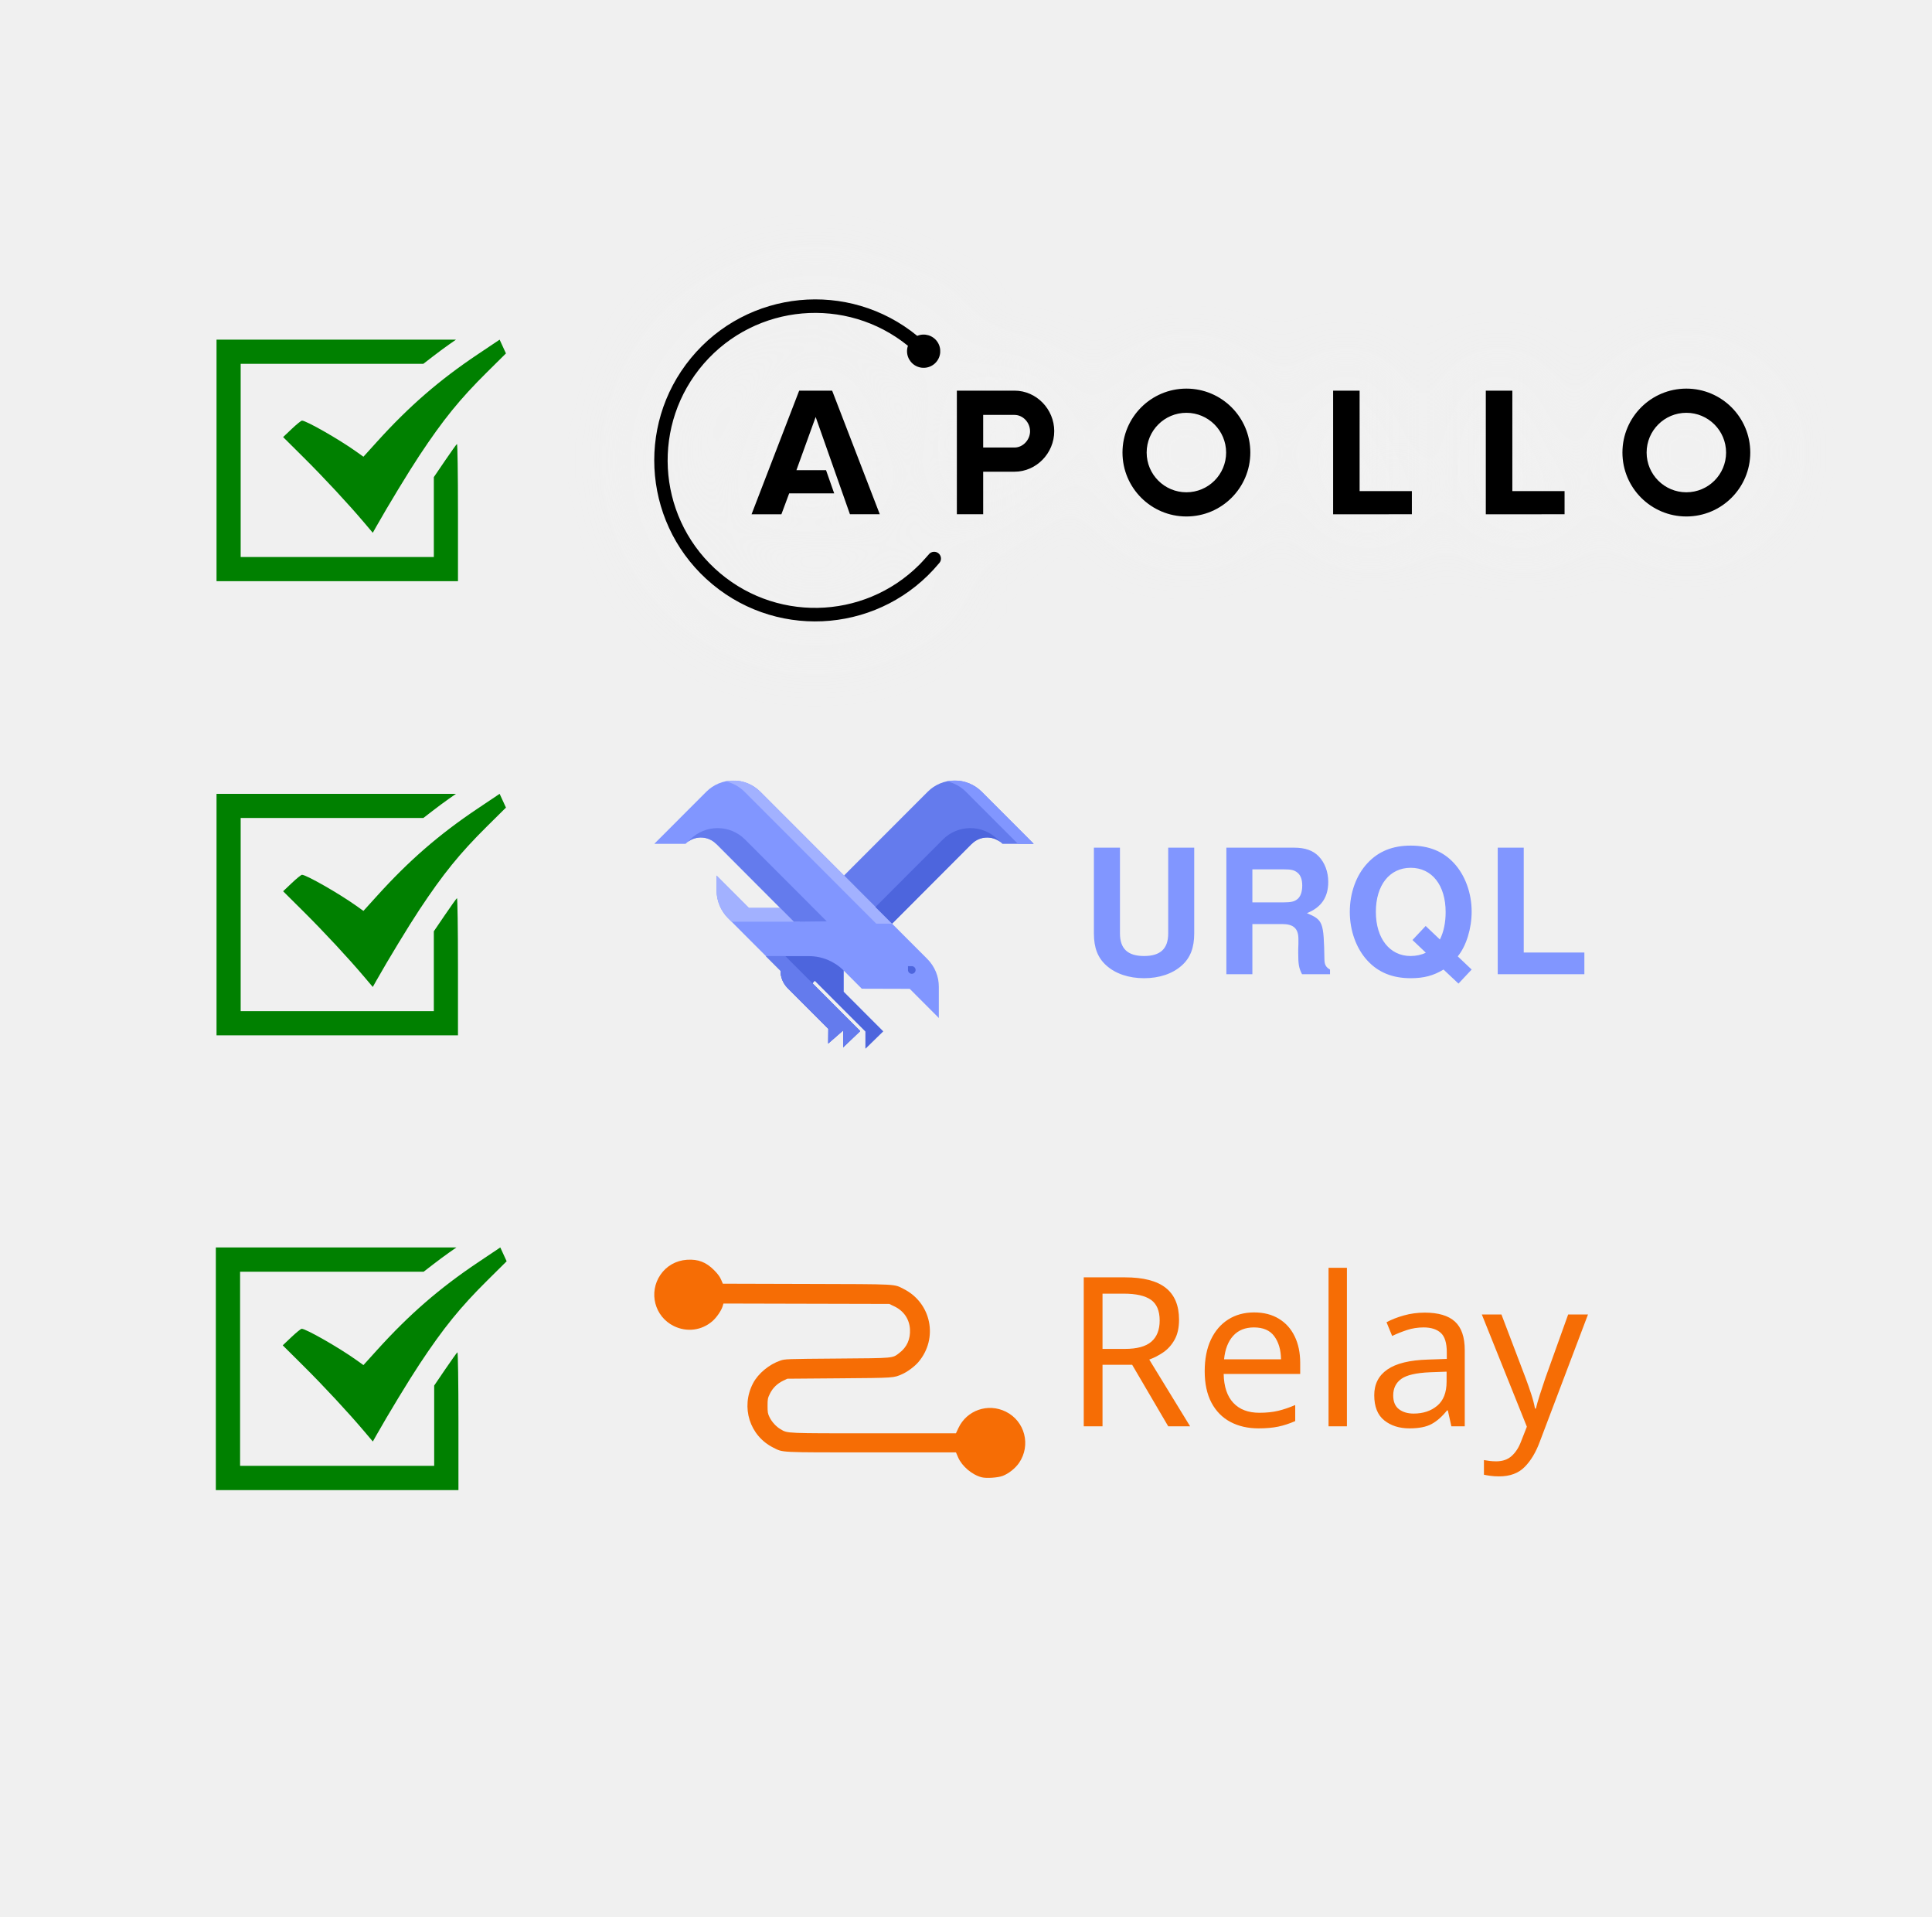
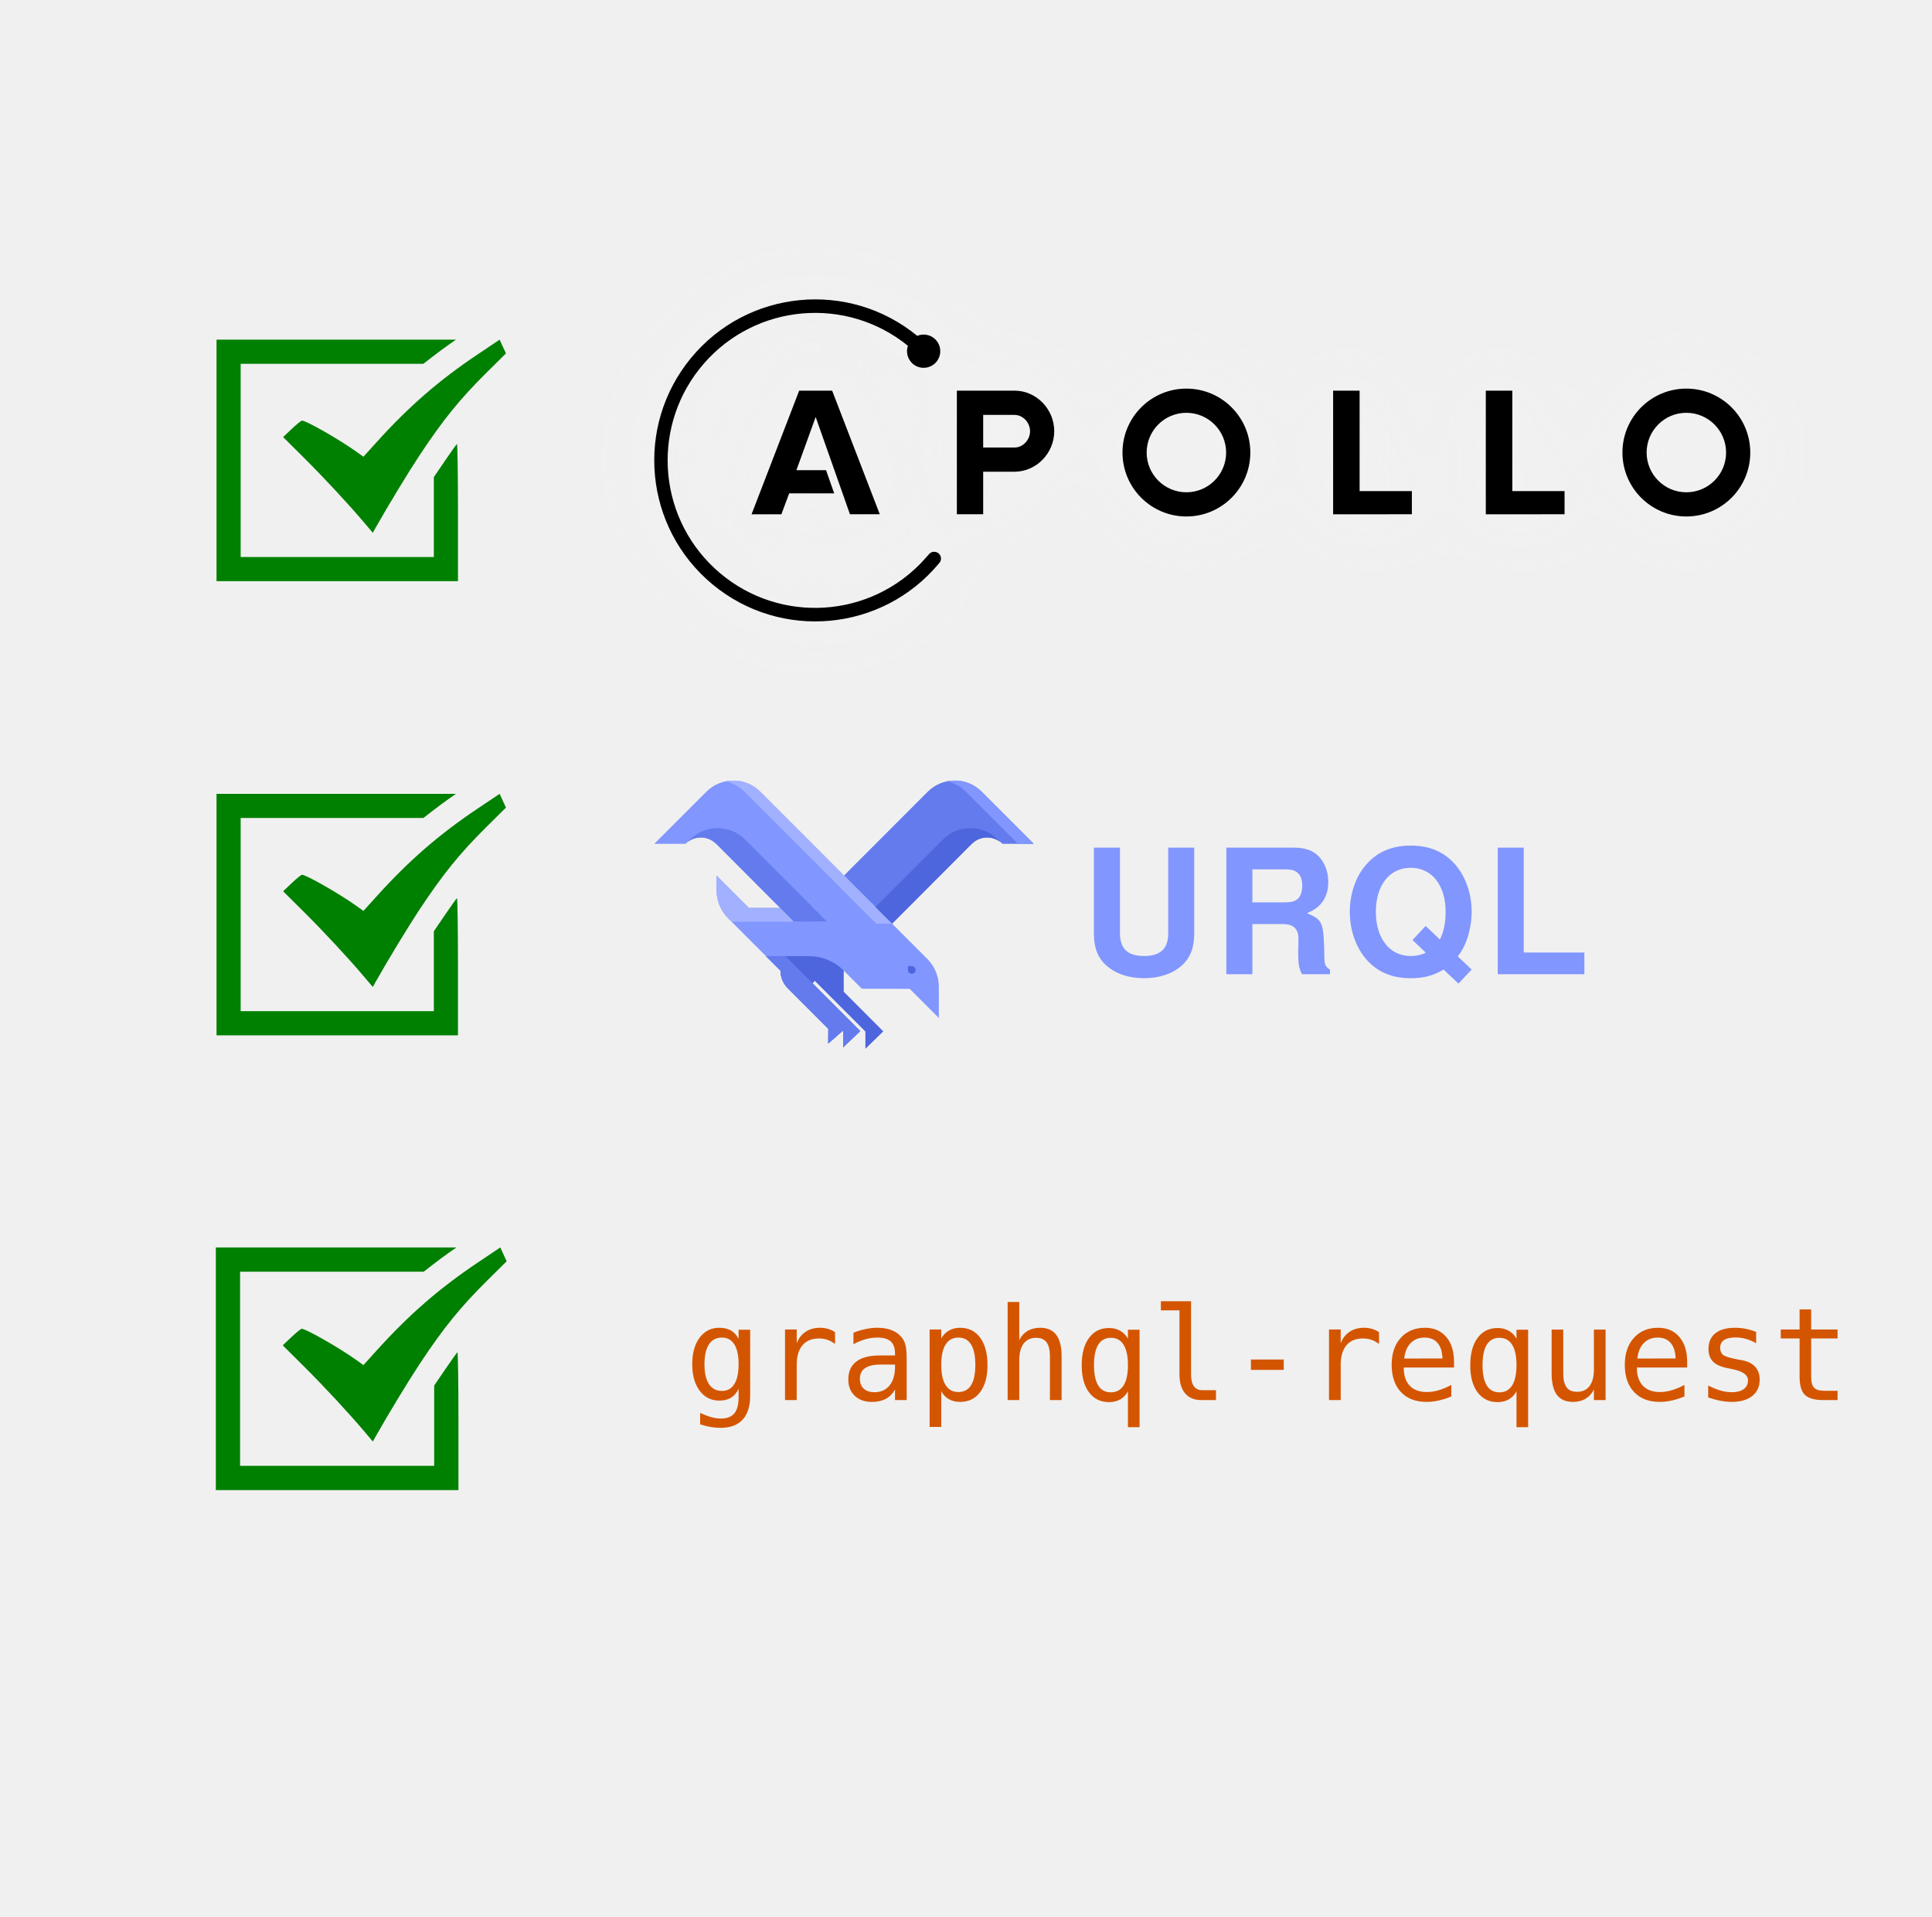
<svg xmlns="http://www.w3.org/2000/svg" xmlns:xlink="http://www.w3.org/1999/xlink" width="600" height="595" viewBox="0 0 600 595" version="1.1" id="svg52">
  <defs id="defs5">
    <path id="a" d="M0 .9h242.898v228.749H0z" />
    <path id="c" d="M0 .9h161.932v122.147H0z" />
    <path id="e" d="M0 .9H142.26v122.147H0z" />
    <filter style="color-interpolation-filters:sRGB" id="filter856" x="-0.08" y="-0.273" width="1.16" height="1.546">
      <feGaussianBlur stdDeviation="11.368" id="feGaussianBlur858" />
    </filter>
  </defs>
  <path d="m 273.225,159.668 h -9.268 l -10.645,-30.205 -5.978,16.522 h 9.201 l 2.528,7.191 h -13.974 l -2.418,6.5 h -9.268 l 14.787,-38.378 h 10.241 z m 165.243,0 v -7.191 h -16.227 v -31.174 h -8.227 v 38.378 z m 47.422,0 v -7.191 h -16.219 v -31.174 h -8.24 v 38.378 z M 368.445,128.169 a 12.339,12.339 0 1 0 12.339,12.339 12.352,12.352 0 0 0 -12.339,-12.339 m 0,-7.511 a 19.85,19.85 0 1 1 -19.846,19.85 19.85,19.85 0 0 1 19.85,-19.85 z m 155.267,7.511 a 12.339,12.339 0 1 0 12.339,12.339 12.352,12.352 0 0 0 -12.339,-12.339 m 0,-7.511 a 19.85,19.85 0 1 1 -19.85,19.85 19.85,19.85 0 0 1 19.85,-19.85 z m -196.312,13.219 c 0,6.82 -5.527,12.583 -12.352,12.583 h -9.714 v 13.207 h -8.173 v -38.378 h 17.904 c 6.812,0 12.339,5.763 12.339,12.583 z m -7.511,0 c 0,-2.667 -2.17,-5.055 -4.84,-5.055 h -9.714 v 10.127 h 9.731 c 2.658,0 4.832,-2.405 4.832,-5.076 z m -29.788,37.438 a 2.106,2.106 0 0 0 -1.723,0.893 c 0,0 -1.841,2.106 -2.835,3.096 a 45.796,45.796 0 1 1 -3.577,-67.942 5.161,5.161 0 1 0 2.894,-3.084 49.992,49.992 0 1 0 6.74,70.651 2.106,2.106 0 0 0 -1.496,-3.606 z" id="path854" style="stroke-width:0.421;filter:url(#filter856);fill:#f4f4f4;fill-opacity:1" />
  <path style="fill:#000000" id="path8378" d="" />
  <g id="g9536" transform="translate(-43.047,-2.277183)">
    <text fill="#8196ff" font-family="Helvetica-Bold, Helvetica" font-size="53.91px" font-weight="bold" letter-spacing="2" id="text15" style="fill-rule:evenodd;stroke-width:1.057" x="142.946" y="-185.712">
      <tspan x="378.67" y="304.762" id="tspan13" style="stroke-width:1.057">URQL</tspan>
    </text>
    <g id="g9513">
      <g transform="matrix(0.3639177,0,0,0.3639177,246.232,244.2932)" id="g22" style="fill:none;fill-rule:evenodd">
        <mask id="b" fill="#ffffff">
          <use xlink:href="#a" id="use17" x="0" y="0" width="100%" height="100%" />
        </mask>
        <path fill="#8196ff" d="m 135.063,169.782 45.166,45.214 v 14.653 l 15.112,-14.763 -33.75,-33.789 v -18.136 l 15.537,15.556 40.898,0.117 24.872,24.897 v -26.5 c 0,-8.98 -3.564,-17.594 -9.908,-23.944 L 161.932,81.952 90.508,10.452 a 32.556,32.556 0 0 0 -46.073,0 L 0,54.934 h 26.658 c 7.23,-7.238 18.953,-7.238 26.183,0 l 0.316,0.316 54.296,54.354 H 80.768 L 53.157,81.964 v 12.537 a 33.79,33.79 0 0 0 9.88,23.88 l 18.009,18.028 26.685,26.712 a 21.14,21.14 0 0 0 6.181,14.94 l 21.104,21.129 13.528,13.54 -0.104,12.55 12.751,-11.127 v 14.391 l 14.571,-13.888 -40.699,-40.743" mask="url(#b)" id="path20" />
      </g>
      <g transform="matrix(0.3639177,0,0,0.3639177,305.1619,244.2932)" id="g29" style="fill:none;fill-rule:evenodd">
        <mask id="d" fill="#ffffff">
          <use xlink:href="#c" id="use24" x="0" y="0" width="100%" height="100%" />
        </mask>
        <path fill="#647bed" d="m 0,81.952 71.424,-71.5 a 32.556,32.556 0 0 1 46.073,0 l 44.435,44.482 h -26.658 c -7.23,-7.238 -18.953,-7.238 -26.183,0 l -0.316,0.316 -67.724,67.797" mask="url(#d)" id="path27" />
      </g>
      <g transform="matrix(0.3639177,0,0,0.3639177,268.3305,244.2932)" id="g36" style="fill:none;fill-rule:evenodd">
        <mask id="f" fill="#ffffff">
          <use xlink:href="#e" id="use31" x="0" y="0" width="100%" height="100%" />
        </mask>
        <path fill="#a2b1ff" d="M 142.259,123.047 101.208,81.952 29.783,10.452 A 32.562,32.562 0 0 0 6.747,0.898 C 4.461,0.9 2.202,1.146 0,1.614 a 32.558,32.558 0 0 1 16.29,8.837 l 71.423,71.5 41.01,41.055 13.536,0.04 z" mask="url(#f)" id="path34" />
      </g>
      <path fill="#a2b1ff" d="m 270.241,288.445 h 21.156 l 4.26,-4.264 h -20.034 l -10.048,-10.059 v 4.562 a 12.297,12.297 0 0 0 3.595,8.69 z" id="path38" style="fill-rule:evenodd;stroke-width:0.364" />
      <path fill="#4d65dd" d="m 325.029,303.444 a 1.183,1.183 0 0 0 1.183,1.185 1.183,1.183 0 0 0 1.183,-1.185 1.183,1.183 0 0 0 -1.183,-1.184 h -1.183 z" id="path40" style="fill-rule:evenodd;stroke-width:0.364" />
      <path fill="#647bed" d="m 274.42,262.925 c -4.705,-4.71 -12.333,-4.71 -17.038,0 l -0.783,0.784 c 2.642,-2.034 6.442,-1.847 8.863,0.576 l 0.045,0.045 h 0.07 l 24.026,24.119 10.209,-0.105 -24.157,-24.182 z" id="path42" style="fill-rule:evenodd;stroke-width:0.364" />
      <path fill="#4d65dd" d="m 335.875,262.925 c 4.705,-4.71 12.333,-4.71 17.038,0 l 0.783,0.784 c -2.642,-2.034 -6.443,-1.847 -8.863,0.576 l -0.045,0.045 h -0.07 l -24.631,24.728 -5.159,-5.164 19.711,-19.732 z m -54.945,36.22 4.508,4.513 a 7.693,7.693 0 0 0 2.249,5.437 l 7.68,7.688 4.923,4.928 -0.038,4.567 4.64,-4.049 v 5.237 l 5.303,-5.055 -14.811,-14.827 0.726,-0.777 15.71,15.728 v 5.332 l 5.5,-5.373 -12.283,-12.296 v -6.6 a 15.183,15.183 0 0 0 -10.74,-4.453 z" id="path44" style="fill-rule:evenodd;stroke-width:0.364" />
      <path fill="#647bed" d="m 310.195,322.411 -14.811,-14.827 -8.43,-8.439 h -6.024 l 4.507,4.513 a 7.693,7.693 0 0 0 2.25,5.437 l 7.68,7.688 4.923,4.928 -0.038,4.567 4.641,-4.05 v 5.238 l 5.302,-5.055 z" id="path46" style="fill-rule:evenodd;stroke-width:0.364" />
      <path fill="#8196ff" d="m 347.921,248.097 a 11.848,11.848 0 0 0 -8.383,-3.476 c -0.832,0 -1.654,0.09 -2.455,0.26 a 11.845,11.845 0 0 1 5.928,3.216 l 16.171,16.188 h 4.911 z" id="path48" style="fill-rule:evenodd;stroke-width:0.364" />
    </g>
  </g>
  <path d="m 273.225,159.668 h -9.268 l -10.645,-30.205 -5.978,16.522 h 9.201 l 2.528,7.191 h -13.974 l -2.418,6.5 h -9.268 l 14.787,-38.378 h 10.241 z m 165.243,0 v -7.191 h -16.227 v -31.174 h -8.227 v 38.378 z m 47.422,0 v -7.191 h -16.219 v -31.174 h -8.24 v 38.378 z M 368.445,128.169 a 12.339,12.339 0 1 0 12.339,12.339 12.352,12.352 0 0 0 -12.339,-12.339 m 0,-7.511 a 19.85,19.85 0 1 1 -19.846,19.85 19.85,19.85 0 0 1 19.85,-19.85 z m 155.267,7.511 a 12.339,12.339 0 1 0 12.339,12.339 12.352,12.352 0 0 0 -12.339,-12.339 m 0,-7.511 a 19.85,19.85 0 1 1 -19.85,19.85 19.85,19.85 0 0 1 19.85,-19.85 z m -196.312,13.219 c 0,6.82 -5.527,12.583 -12.352,12.583 h -9.714 v 13.207 h -8.173 v -38.378 h 17.904 c 6.812,0 12.339,5.763 12.339,12.583 z m -7.511,0 c 0,-2.667 -2.17,-5.055 -4.84,-5.055 h -9.714 v 10.127 h 9.731 c 2.658,0 4.832,-2.405 4.832,-5.076 z m -29.788,37.438 a 2.106,2.106 0 0 0 -1.723,0.893 c 0,0 -1.841,2.106 -2.835,3.096 a 45.796,45.796 0 1 1 -3.577,-67.942 5.161,5.161 0 1 0 2.894,-3.084 49.992,49.992 0 1 0 6.74,70.651 2.106,2.106 0 0 0 -1.496,-3.606 z" id="path965" style="stroke-width:0.421" />
  <path style="fill:#008000;stroke-width:0.375" d="m 67.245,142.95 v -37.492 h 37.179 37.179 l -2.218,1.551 c -1.22,0.853 -3.498,2.54 -5.063,3.749 l -2.845,2.198 H 103.111 74.744 v 29.993 29.993 H 104.737 134.731 V 160.54 148.137 l 3.432,-5.044 c 1.887,-2.774 3.575,-5.132 3.749,-5.24 0.174,-0.108 0.317,9.43 0.317,21.196 v 21.392 H 104.737 67.245 Z m 45.917,19.39 c -5.002,-5.908 -12.519,-13.998 -18.856,-20.294 l -6.382,-6.34 2.689,-2.548 c 1.479,-1.402 2.904,-2.555 3.166,-2.564 1.252,-0.041 11.496,5.802 16.804,9.585 l 2.284,1.628 4.277,-4.725 c 9.914,-10.952 19.199,-19.009 31.084,-26.976 l 6.936,-4.649 0.982,2.137 0.982,2.137 -5.888,5.83 c -8.448,8.366 -13.597,14.714 -20.999,25.889 -3.323,5.016 -9.764,15.625 -13.367,22.014 l -1.103,1.956 z" id="path8244-5" />
-   <g id="g11469" transform="translate(-15.87653,-83.02358)">
-     <path style="fill:#f66d05;fill-opacity:1;stroke-width:0.228" d="m 320.761,541.704 c -2.972,-0.748 -6.143,-3.426 -7.337,-6.195 l -0.662,-1.537 -26.298,-0.002 c -28.998,-0.003 -27.3,0.079 -30.395,-1.46 -7.385,-3.672 -10.204,-12.584 -6.327,-20.003 1.584,-3.032 4.999,-5.866 8.489,-7.045 1.453,-0.491 1.768,-0.502 17.642,-0.626 18.027,-0.14 17.076,-0.053 19.33,-1.767 2.331,-1.773 3.45,-4.286 3.272,-7.351 -0.183,-3.153 -1.949,-5.714 -4.909,-7.116 l -1.531,-0.725 -25.742,-0.062 -25.742,-0.062 -0.262,0.876 c -0.388,1.296 -1.857,3.443 -3.109,4.545 -3.36,2.957 -8.016,3.557 -12.068,1.554 -5.936,-2.934 -7.879,-10.403 -4.135,-15.898 1.88,-2.759 4.858,-4.444 8.24,-4.665 3.469,-0.226 5.927,0.714 8.425,3.222 1.098,1.103 1.781,2.021 2.163,2.91 l 0.557,1.298 26.064,0.073 c 28.861,0.081 26.955,-0.018 30.106,1.57 8.591,4.33 10.808,15.348 4.564,22.681 -1.163,1.366 -3.367,3.014 -4.993,3.733 -2.746,1.215 -2.244,1.181 -19.547,1.317 l -16.162,0.127 -1.252,0.594 c -1.857,0.881 -3.278,2.26 -4.146,4.023 -0.695,1.412 -0.748,1.682 -0.748,3.801 4e-5,2.019 0.071,2.425 0.616,3.534 0.725,1.474 2.068,2.939 3.423,3.733 2.237,1.31 1.422,1.275 29.073,1.27 l 25.39,-0.005 0.772,-1.642 c 2.604,-5.541 9.183,-7.817 14.707,-5.087 5.936,2.934 7.879,10.403 4.135,15.898 -1.149,1.686 -3.223,3.338 -5.084,4.048 -1.498,0.572 -5.043,0.813 -6.516,0.442 z" id="path8398" />
-     <text xml:space="preserve" style="font-style:normal;font-weight:normal;font-size:64.759px;line-height:1.25;font-family:sans-serif;letter-spacing:0px;word-spacing:0px;fill:#f66d05;fill-opacity:1;stroke:none;stroke-width:1.619" x="346.164" y="525.873" id="text11036">
-       <tspan id="tspan11034" x="346.164" y="525.873" style="stroke-width:1.619">Relay</tspan>
+   <g id="g11469" transform="matrix(1.173827,0,0,1.173827,-55.90792,-168.1733)" style="fill:#d45500">
+     <text xml:space="preserve" style="font-style:normal;font-weight:normal;font-size:34.15px;line-height:1.25;font-family:sans-serif;letter-spacing:0px;word-spacing:0px;fill:#d45500;fill-opacity:1;stroke:none;stroke-width:0.854" x="228.728" y="513.598" id="text1">
+       <tspan id="tspan1" x="228.728" y="513.598" style="font-style:normal;font-variant:normal;font-weight:normal;font-stretch:normal;font-family:Consolas;-inkscape-font-specification:Consolas;stroke-width:0.854;fill:#d45500">graphql-request</tspan>
    </text>
  </g>
  <path style="fill:#008000;stroke-width:0.375" d="m 67.245,283.967 v -37.492 h 37.179 37.179 l -2.218,1.551 c -1.22,0.853 -3.498,2.54 -5.063,3.749 l -2.845,2.198 H 103.111 74.744 v 29.993 29.993 h 29.993 29.993 v -12.403 -12.403 l 3.432,-5.044 c 1.887,-2.774 3.575,-5.132 3.749,-5.24 0.174,-0.108 0.317,9.43 0.317,21.196 v 21.392 H 104.737 67.245 Z m 45.917,19.39 c -5.002,-5.908 -12.519,-13.998 -18.856,-20.294 l -6.382,-6.34 2.689,-2.548 c 1.479,-1.402 2.904,-2.555 3.166,-2.564 1.252,-0.041 11.496,5.802 16.804,9.585 l 2.284,1.628 4.277,-4.725 c 9.914,-10.952 19.199,-19.009 31.084,-26.976 l 6.936,-4.649 0.982,2.137 0.982,2.137 -5.888,5.83 c -8.448,8.366 -13.597,14.714 -20.999,25.889 -3.323,5.016 -9.764,15.625 -13.367,22.014 l -1.103,1.956 z" id="path11739" />
  <path style="fill:#008000;stroke-width:0.377" d="m 67.028,424.985 v -37.673 h 37.359 37.359 l -2.229,1.559 c -1.226,0.857 -3.515,2.552 -5.087,3.767 l -2.859,2.209 H 103.067 74.563 v 30.138 30.138 h 30.138 30.138 v -12.463 -12.463 l 3.448,-5.068 c 1.897,-2.788 3.592,-5.157 3.767,-5.266 0.175,-0.108 0.319,9.476 0.319,21.299 V 462.658 H 104.701 67.028 Z m 46.139,19.484 c -5.026,-5.936 -12.58,-14.066 -18.947,-20.392 l -6.413,-6.371 2.702,-2.561 c 1.486,-1.408 2.918,-2.568 3.181,-2.576 1.258,-0.042 11.551,5.83 16.885,9.632 l 2.295,1.636 4.298,-4.747 c 9.962,-11.005 19.292,-19.101 31.234,-27.106 l 6.97,-4.672 0.986,2.148 0.986,2.148 -5.916,5.859 c -8.489,8.406 -13.662,14.785 -21.1,26.014 -3.339,5.041 -9.811,15.7 -13.432,22.121 l -1.108,1.966 z" id="path11741" />
</svg>
